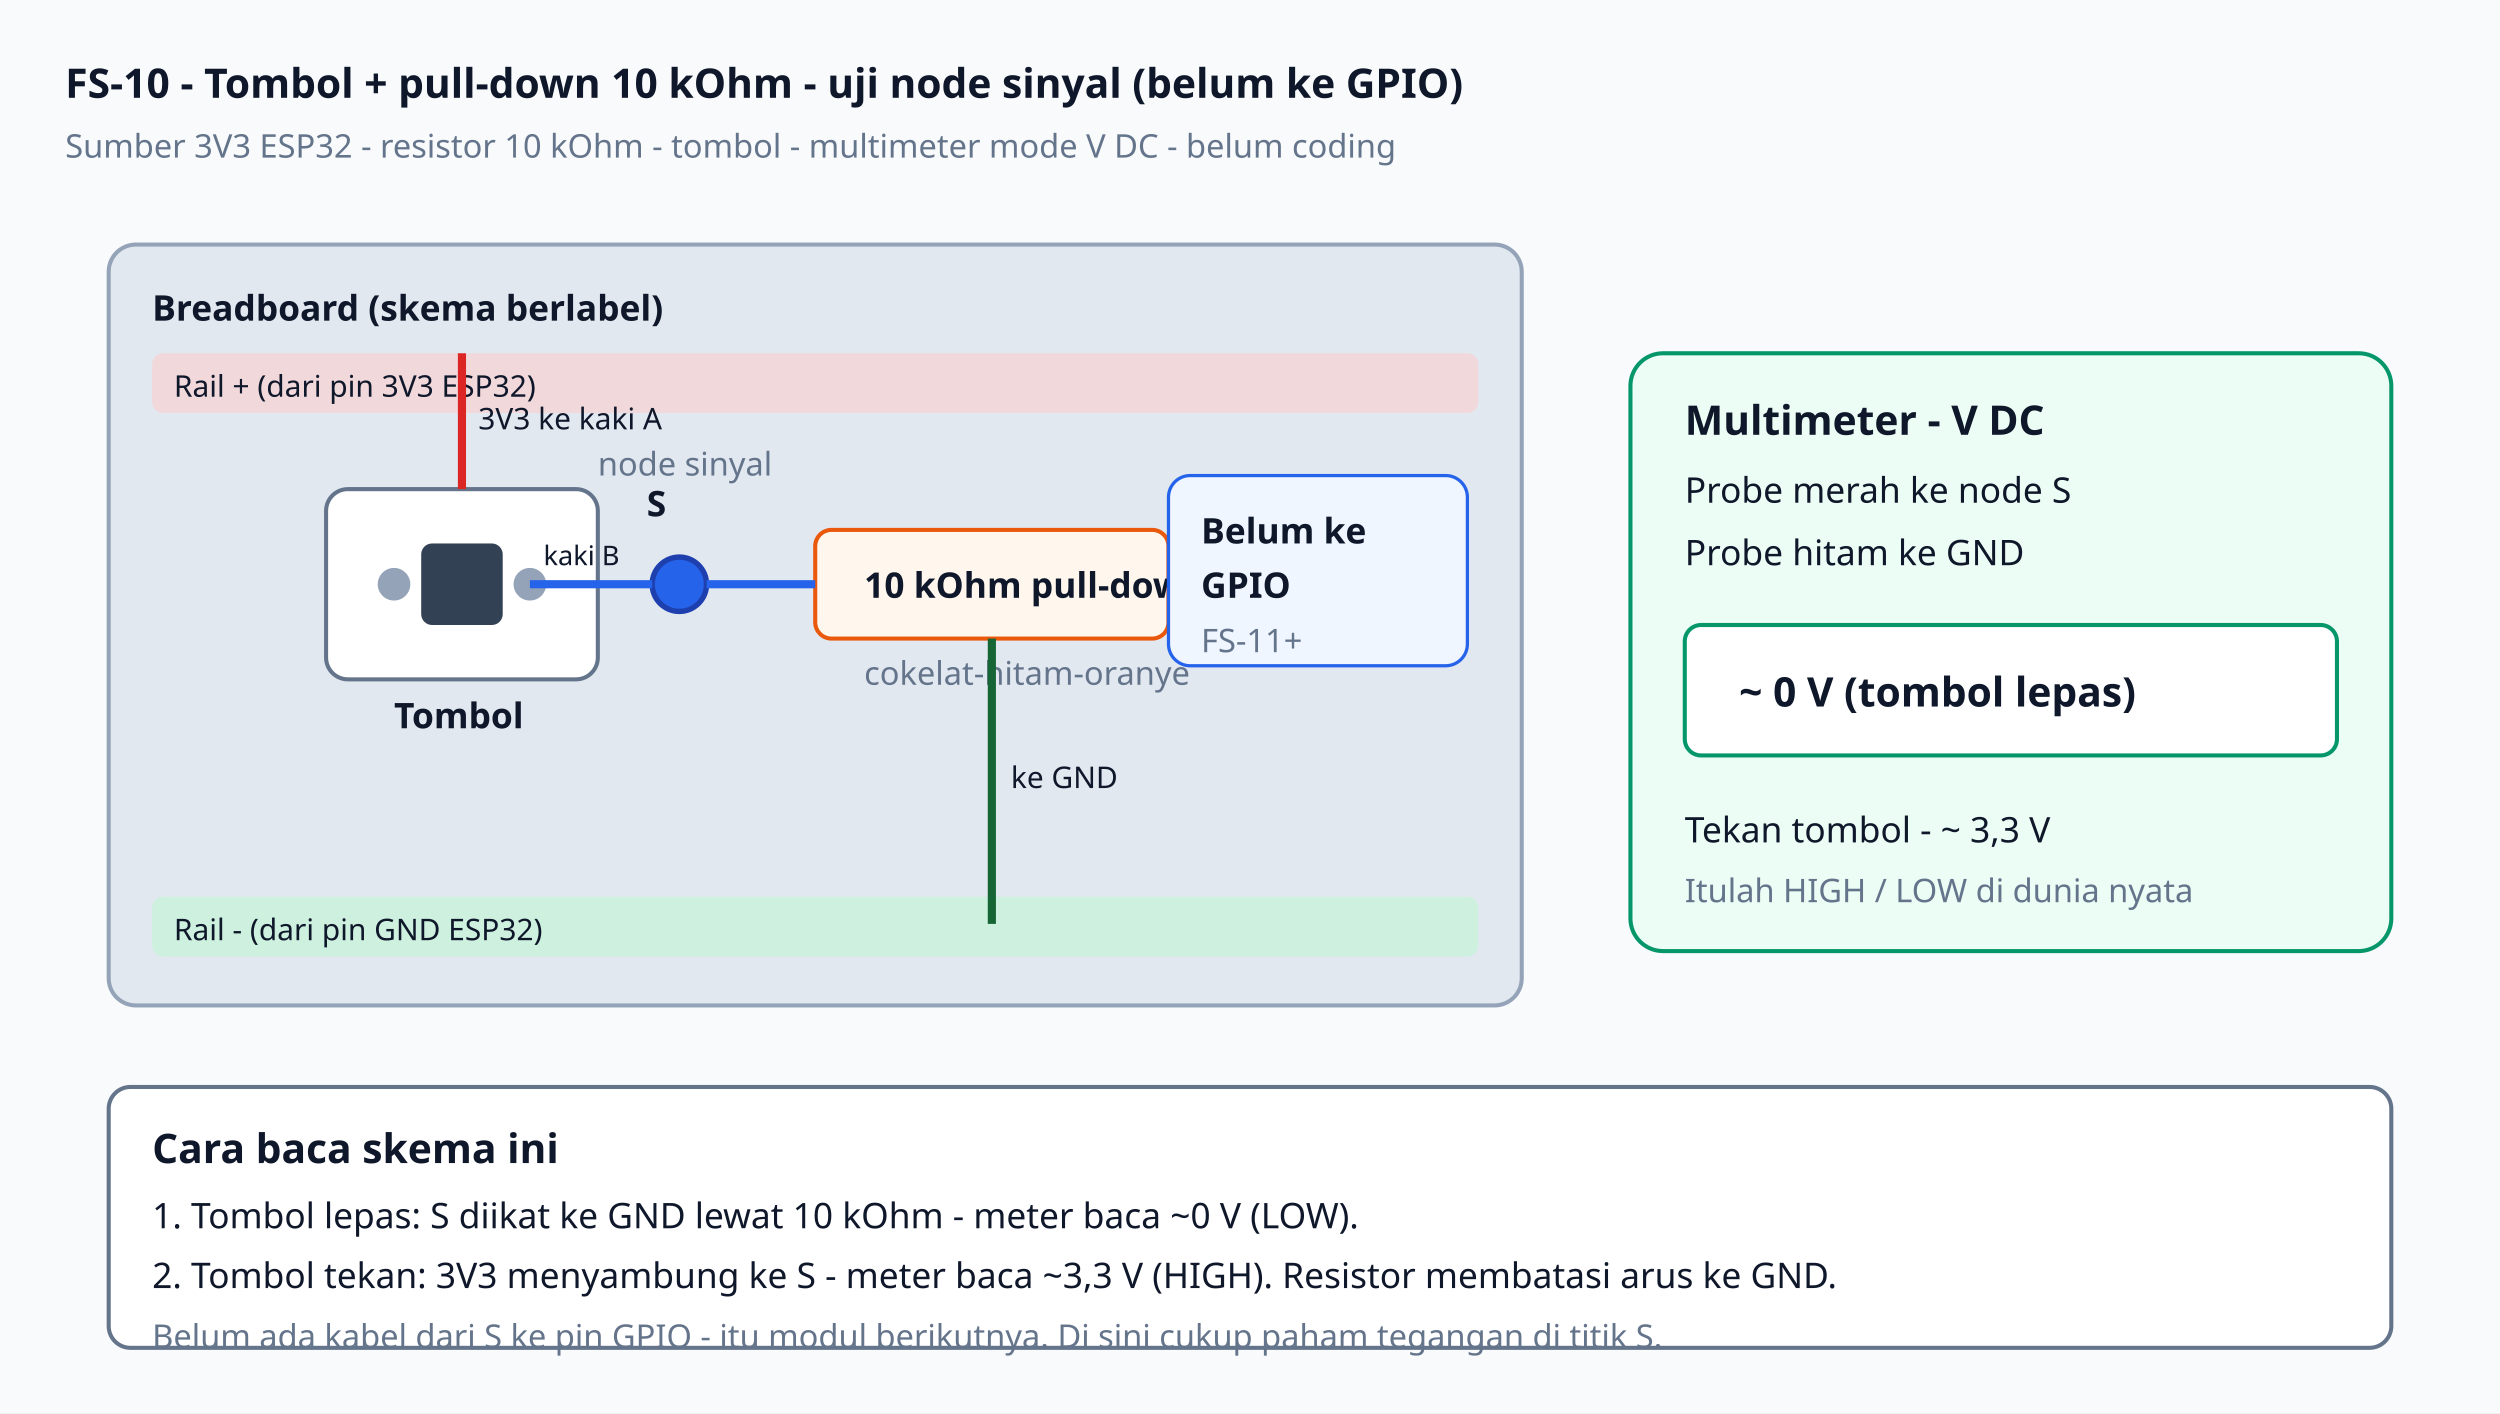
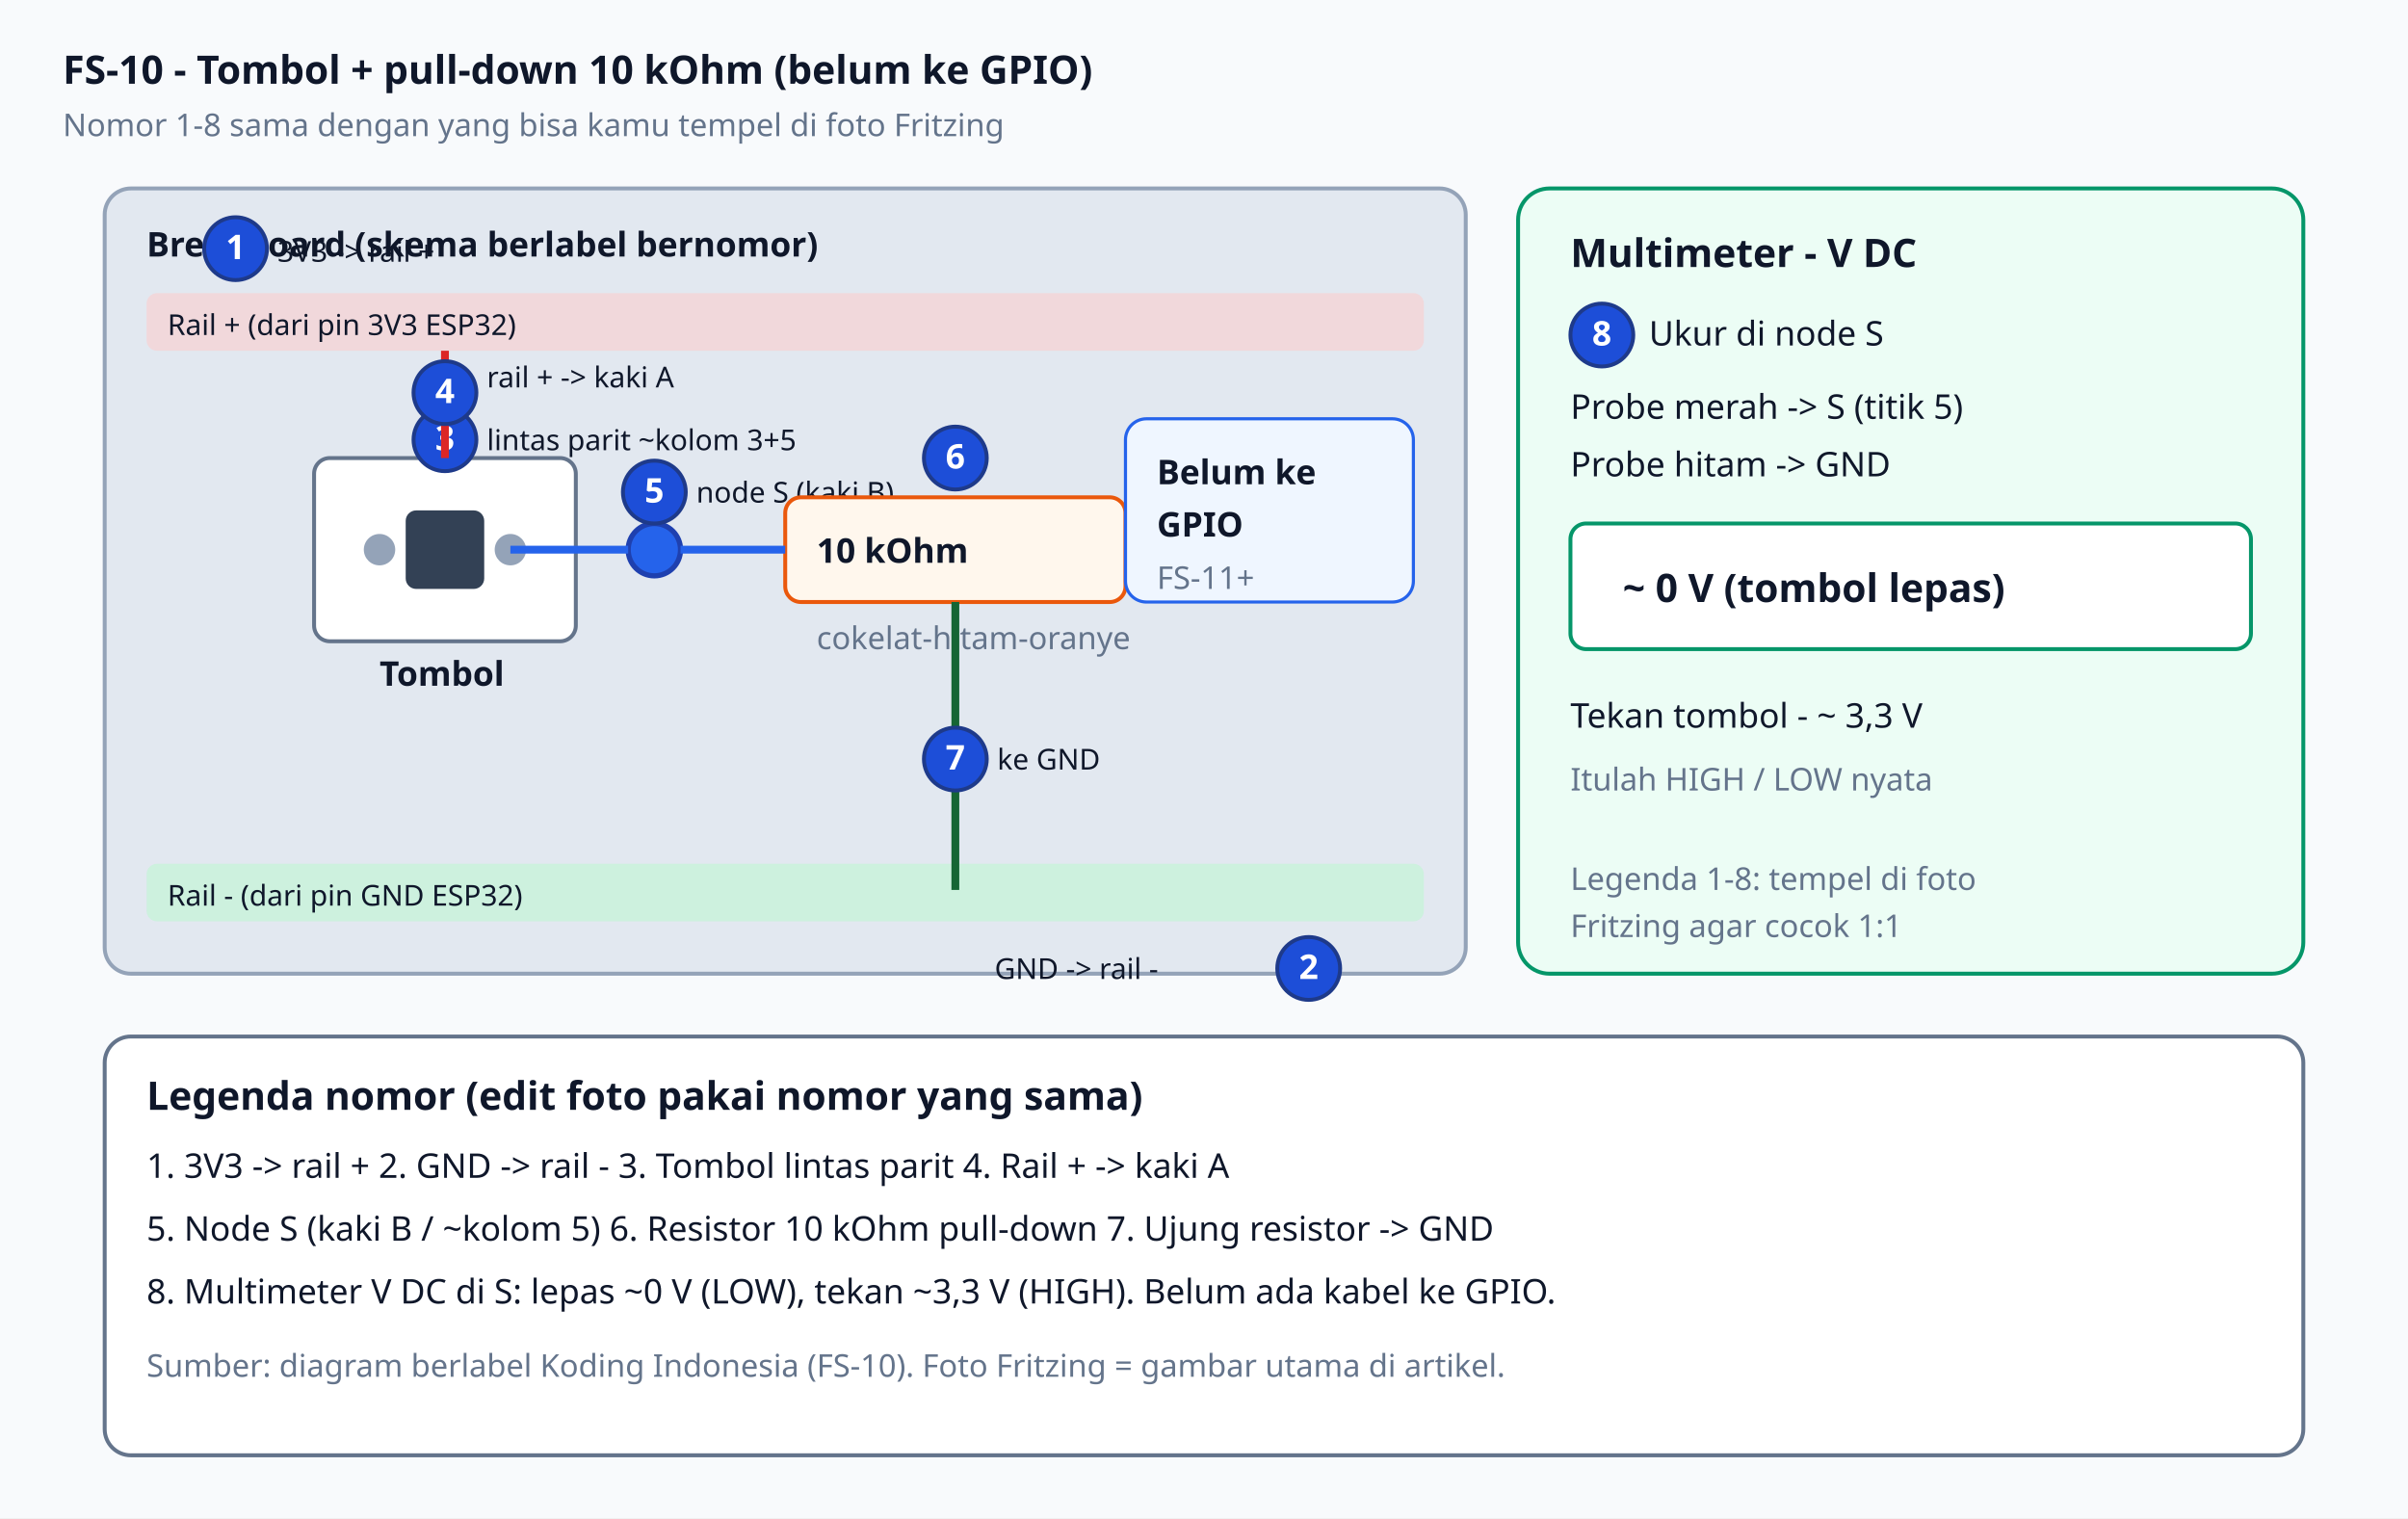
- <svg xmlns="http://www.w3.org/2000/svg" viewBox="0 0 920 520" role="img" aria-labelledby="t d">
+ <svg xmlns="http://www.w3.org/2000/svg" viewBox="0 0 920 580" role="img" aria-labelledby="t10 d10">
  <defs>
    <style>
      .bg{fill:#f8fafc}
      .bb{fill:#e2e8f0;stroke:#94a3b8;stroke-width:1.5}
      .lab{font-family:Segoe UI,system-ui,sans-serif;fill:#0f172a}
      .muted{fill:#64748b;font-size:12px}
      .t{font-size:15px;font-weight:700}
      .s{font-size:13px}
-       .box{fill:#fff;stroke:#64748b;stroke-width:1.5;rx:8}
+       .box{fill:#fff;stroke:#64748b;stroke-width:1.5}
      .r5{fill:#fff7ed;stroke:#ea580c;stroke-width:1.5}
      .mm{fill:#ecfdf5;stroke:#059669;stroke-width:1.5}
      .call{fill:#eff6ff;stroke:#2563eb;stroke-width:1.2}
+       .nb{fill:#1d4ed8;stroke:#1e3a8a;stroke-width:1.5}
+       .nw{fill:#fff;font-size:13px;font-weight:700;font-family:Segoe UI,system-ui,sans-serif}
    </style>
  </defs>
-   <rect width="920" height="520" class="bg" />
-   <text x="24" y="36" class="lab t">FS-10 - Tombol + pull-down 10 kOhm - uji node sinyal (belum ke GPIO)</text>
-   <text x="24" y="58" class="lab muted">Sumber 3V3 ESP32 - resistor 10 kOhm - tombol - multimeter mode V DC - belum coding</text>
-   <rect x="40" y="90" width="520" height="280" class="bb" rx="10" />
-   <text x="56" y="118" class="lab s" font-weight="700">Breadboard (skema berlabel)</text>
-   <rect x="56" y="130" width="488" height="22" fill="#fecaca" opacity="0.55" rx="4" />
-   <text x="64" y="146" class="lab" font-size="11" fill="#991b1b">Rail + (dari pin 3V3 ESP32)</text>
+   <rect width="920" height="580" class="bg" />
+   <text x="24" y="32" class="lab t">FS-10 - Tombol + pull-down 10 kOhm (belum ke GPIO)</text>
+   <text x="24" y="52" class="lab muted">Nomor 1-8 sama dengan yang bisa kamu tempel di foto Fritzing</text>
+   <rect x="40" y="72" width="520" height="300" class="bb" rx="10" />
+   <text x="56" y="98" class="lab s" font-weight="700">Breadboard (skema berlabel bernomor)</text>
+   <rect x="56" y="112" width="488" height="22" fill="#fecaca" opacity="0.55" rx="4" />
+   <text x="64" y="128" class="lab" font-size="11" fill="#991b1b">Rail + (dari pin 3V3 ESP32)</text>
  <rect x="56" y="330" width="488" height="22" fill="#bbf7d0" opacity="0.55" rx="4" />
  <text x="64" y="346" class="lab" font-size="11" fill="#166534">Rail - (dari pin GND ESP32)</text>
-   <rect x="120" y="180" width="100" height="70" class="box" />
-   <circle cx="145" cy="215" r="6" fill="#94a3b8" />
-   <circle cx="195" cy="215" r="6" fill="#94a3b8" />
-   <rect x="155" y="200" width="30" height="30" rx="4" fill="#334155" />
-   <text x="145" y="268" class="lab s" font-weight="700">Tombol</text>
-   <rect x="300" y="195" width="130" height="40" class="r5" rx="6" />
-   <text x="318" y="220" class="lab s" font-weight="700">10 kOhm pull-down</text>
-   <text x="318" y="252" class="lab muted">cokelat-hitam-oranye</text>
-   <circle cx="250" cy="215" r="10" fill="#2563eb" stroke="#1e40af" stroke-width="2" />
-   <text x="238" y="190" class="lab s" font-weight="700" fill="#1d4ed8">S</text>
-   <text x="220" y="175" class="lab muted">node sinyal</text>
-   <path d="M170 130 L170 180" stroke="#dc2626" stroke-width="3" fill="none" />
-   <text x="176" y="158" class="lab" font-size="11" fill="#b91c1c">3V3 ke kaki A</text>
-   <path d="M195 215 L240 215" stroke="#2563eb" stroke-width="3" fill="none" />
-   <text x="200" y="208" class="lab" font-size="10" fill="#1d4ed8">kaki B</text>
-   <path d="M260 215 L300 215" stroke="#2563eb" stroke-width="3" fill="none" />
-   <path d="M365 235 L365 340" stroke="#166534" stroke-width="3" fill="none" />
-   <text x="372" y="290" class="lab" font-size="11" fill="#166534">ke GND</text>
-   <rect x="430" y="175" width="110" height="70" class="call" rx="8" />
-   <text x="442" y="200" class="lab s" font-weight="700" fill="#1d4ed8">Belum ke</text>
-   <text x="442" y="220" class="lab s" font-weight="700" fill="#1d4ed8">GPIO</text>
-   <text x="442" y="240" class="lab muted">FS-11+</text>
-   <rect x="600" y="130" width="280" height="220" class="mm" rx="12" />
-   <text x="620" y="160" class="lab t" fill="#065f46">Multimeter - V DC</text>
-   <text x="620" y="185" class="lab s">Probe merah ke node S</text>
-   <text x="620" y="208" class="lab s">Probe hitam ke GND</text>
-   <rect x="620" y="230" width="240" height="48" fill="#fff" stroke="#059669" stroke-width="1.5" rx="6" />
-   <text x="640" y="260" class="lab t" fill="#047857">~ 0 V (tombol lepas)</text>
-   <text x="620" y="310" class="lab s">Tekan tombol - ~ 3,3 V</text>
-   <text x="620" y="332" class="lab muted">Itulah HIGH / LOW di dunia nyata</text>
-   <rect x="40" y="400" width="840" height="96" class="box" />
-   <text x="56" y="428" class="lab t">Cara baca skema ini</text>
-   <text x="56" y="452" class="lab s">1. Tombol lepas: S diikat ke GND lewat 10 kOhm - meter baca ~0 V (LOW).</text>
-   <text x="56" y="474" class="lab s">2. Tombol tekan: 3V3 menyambung ke S - meter baca ~3,3 V (HIGH). Resistor membatasi arus ke GND.</text>
-   <text x="56" y="496" class="lab muted">Belum ada kabel dari S ke pin GPIO - itu modul berikutnya. Di sini cukup paham tegangan di titik S.</text>
+   <circle cx="90" cy="95" r="12" class="nb" />
+   <text x="90" y="99" text-anchor="middle" class="nw">1</text>
+   <text x="106" y="100" class="lab" font-size="11" fill="#b91c1c">3V3 -&gt; rail +</text>
+   <circle cx="500" cy="370" r="12" class="nb" />
+   <text x="500" y="374" text-anchor="middle" class="nw">2</text>
+   <text x="380" y="374" class="lab" font-size="11" fill="#166534">GND -&gt; rail -</text>
+   <rect x="120" y="175" width="100" height="70" class="box" rx="6" />
+   <circle cx="145" cy="210" r="6" fill="#94a3b8" />
+   <circle cx="195" cy="210" r="6" fill="#94a3b8" />
+   <rect x="155" y="195" width="30" height="30" rx="4" fill="#334155" />
+   <text x="145" y="262" class="lab s" font-weight="700">Tombol</text>
+   <circle cx="170" cy="168" r="12" class="nb" />
+   <text x="170" y="172" text-anchor="middle" class="nw">3</text>
+   <text x="186" y="172" class="lab" font-size="11">lintas parit ~kolom 3+5</text>
+   <path d="M170 134 L170 175" stroke="#dc2626" stroke-width="3" fill="none" />
+   <circle cx="170" cy="150" r="12" class="nb" />
+   <text x="170" y="154" text-anchor="middle" class="nw">4</text>
+   <text x="186" y="148" class="lab" font-size="11" fill="#b91c1c">rail + -&gt; kaki A</text>
+   <circle cx="250" cy="210" r="10" fill="#2563eb" stroke="#1e40af" stroke-width="2" />
+   <path d="M195 210 L240 210" stroke="#2563eb" stroke-width="3" fill="none" />
+   <circle cx="250" cy="188" r="12" class="nb" />
+   <text x="250" y="192" text-anchor="middle" class="nw">5</text>
+   <text x="266" y="192" class="lab" font-size="11" fill="#1d4ed8">node S (kaki B)</text>
+   <rect x="300" y="190" width="130" height="40" class="r5" rx="6" />
+   <text x="312" y="215" class="lab s" font-weight="700">10 kOhm</text>
+   <path d="M260 210 L300 210" stroke="#2563eb" stroke-width="3" fill="none" />
+   <circle cx="365" cy="175" r="12" class="nb" />
+   <text x="365" y="179" text-anchor="middle" class="nw">6</text>
+   <text x="312" y="248" class="lab muted">cokelat-hitam-oranye</text>
+   <path d="M365 230 L365 340" stroke="#166534" stroke-width="3" fill="none" />
+   <circle cx="365" cy="290" r="12" class="nb" />
+   <text x="365" y="294" text-anchor="middle" class="nw">7</text>
+   <text x="381" y="294" class="lab" font-size="11" fill="#166534">ke GND</text>
+   <rect x="430" y="160" width="110" height="70" class="call" rx="8" />
+   <text x="442" y="185" class="lab s" font-weight="700" fill="#1d4ed8">Belum ke</text>
+   <text x="442" y="205" class="lab s" font-weight="700" fill="#1d4ed8">GPIO</text>
+   <text x="442" y="225" class="lab muted">FS-11+</text>
+   <rect x="580" y="72" width="300" height="300" class="mm" rx="12" />
+   <text x="600" y="102" class="lab t" fill="#065f46">Multimeter - V DC</text>
+   <circle cx="612" cy="128" r="12" class="nb" />
+   <text x="612" y="132" text-anchor="middle" class="nw">8</text>
+   <text x="630" y="132" class="lab s">Ukur di node S</text>
+   <text x="600" y="160" class="lab s">Probe merah -&gt; S (titik 5)</text>
+   <text x="600" y="182" class="lab s">Probe hitam -&gt; GND</text>
+   <rect x="600" y="200" width="260" height="48" fill="#fff" stroke="#059669" stroke-width="1.5" rx="6" />
+   <text x="620" y="230" class="lab t" fill="#047857">~ 0 V (tombol lepas)</text>
+   <text x="600" y="278" class="lab s">Tekan tombol - ~ 3,3 V</text>
+   <text x="600" y="302" class="lab muted">Itulah HIGH / LOW nyata</text>
+   <text x="600" y="340" class="lab muted">Legenda 1-8: tempel di foto</text>
+   <text x="600" y="358" class="lab muted">Fritzing agar cocok 1:1</text>
+   <rect x="40" y="396" width="840" height="160" class="box" rx="10" />
+   <text x="56" y="424" class="lab t">Legenda nomor (edit foto pakai nomor yang sama)</text>
+   <text x="56" y="450" class="lab s">1. 3V3 -&gt; rail +   2. GND -&gt; rail -   3. Tombol lintas parit   4. Rail + -&gt; kaki A</text>
+   <text x="56" y="474" class="lab s">5. Node S (kaki B / ~kolom 5)   6. Resistor 10 kOhm pull-down   7. Ujung resistor -&gt; GND</text>
+   <text x="56" y="498" class="lab s">8. Multimeter V DC di S: lepas ~0 V (LOW), tekan ~3,3 V (HIGH). Belum ada kabel ke GPIO.</text>
+   <text x="56" y="526" class="lab muted">Sumber: diagram berlabel Koding Indonesia (FS-10). Foto Fritzing = gambar utama di artikel.</text>
</svg>
